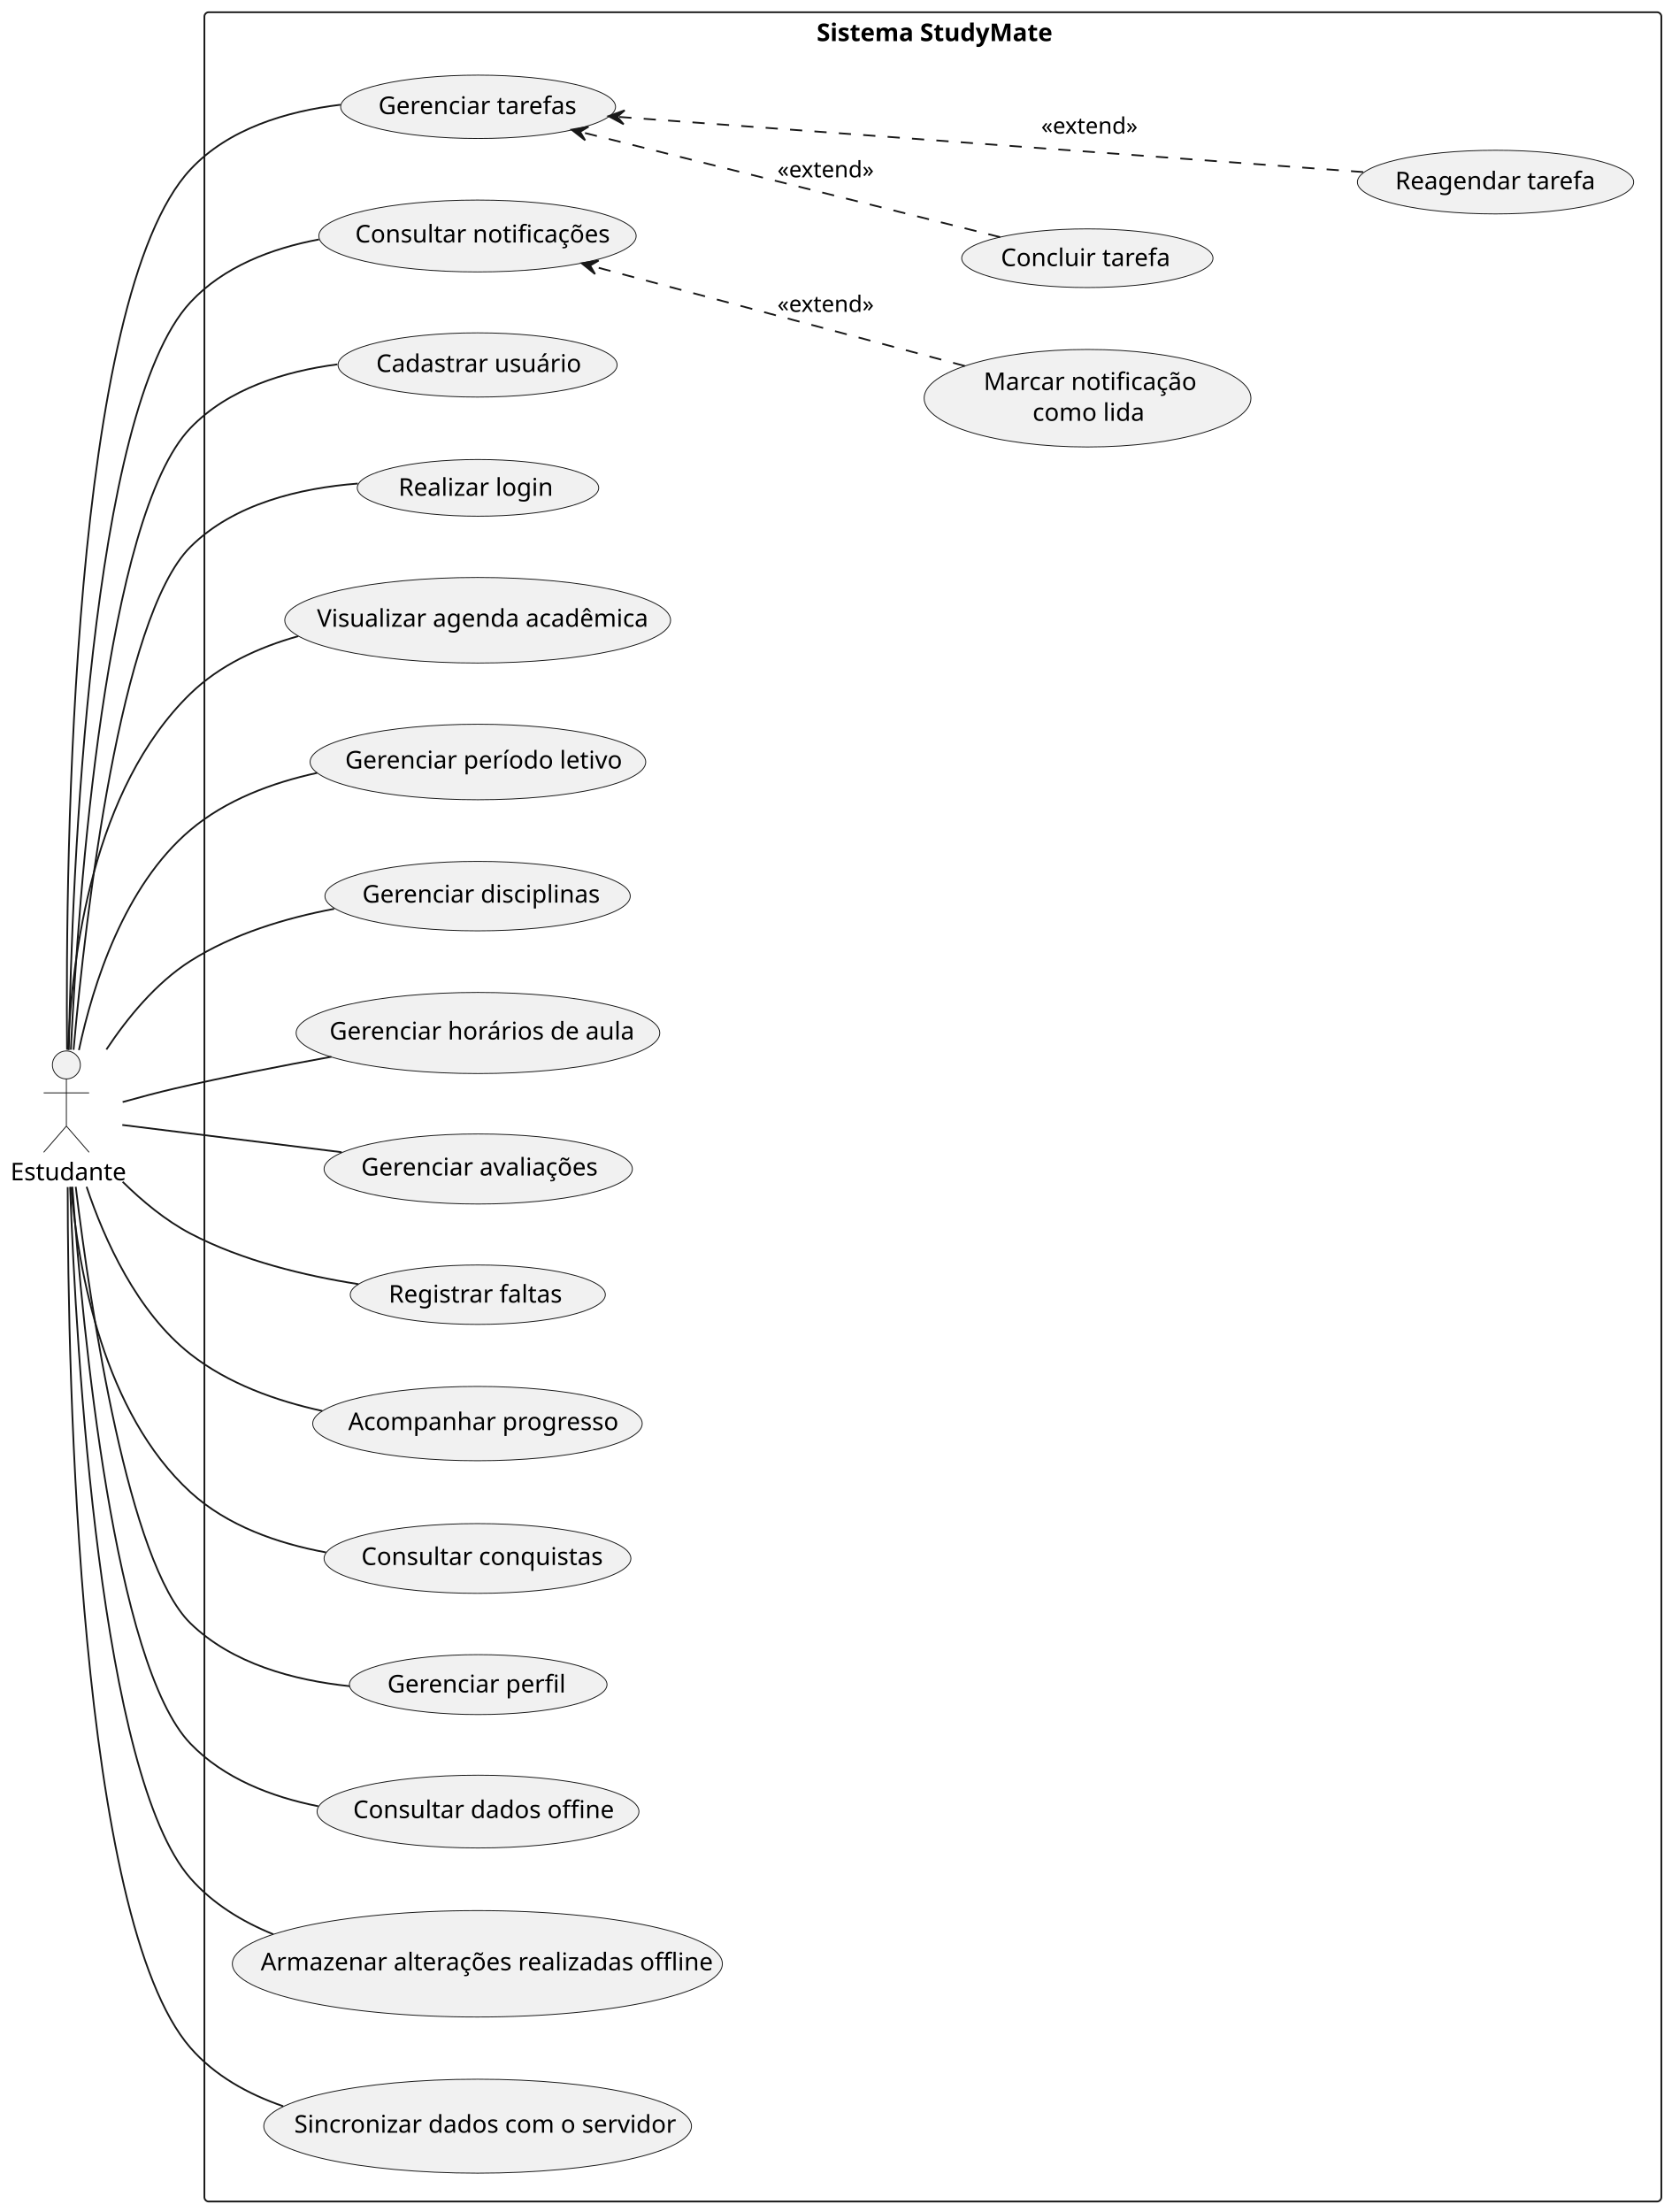
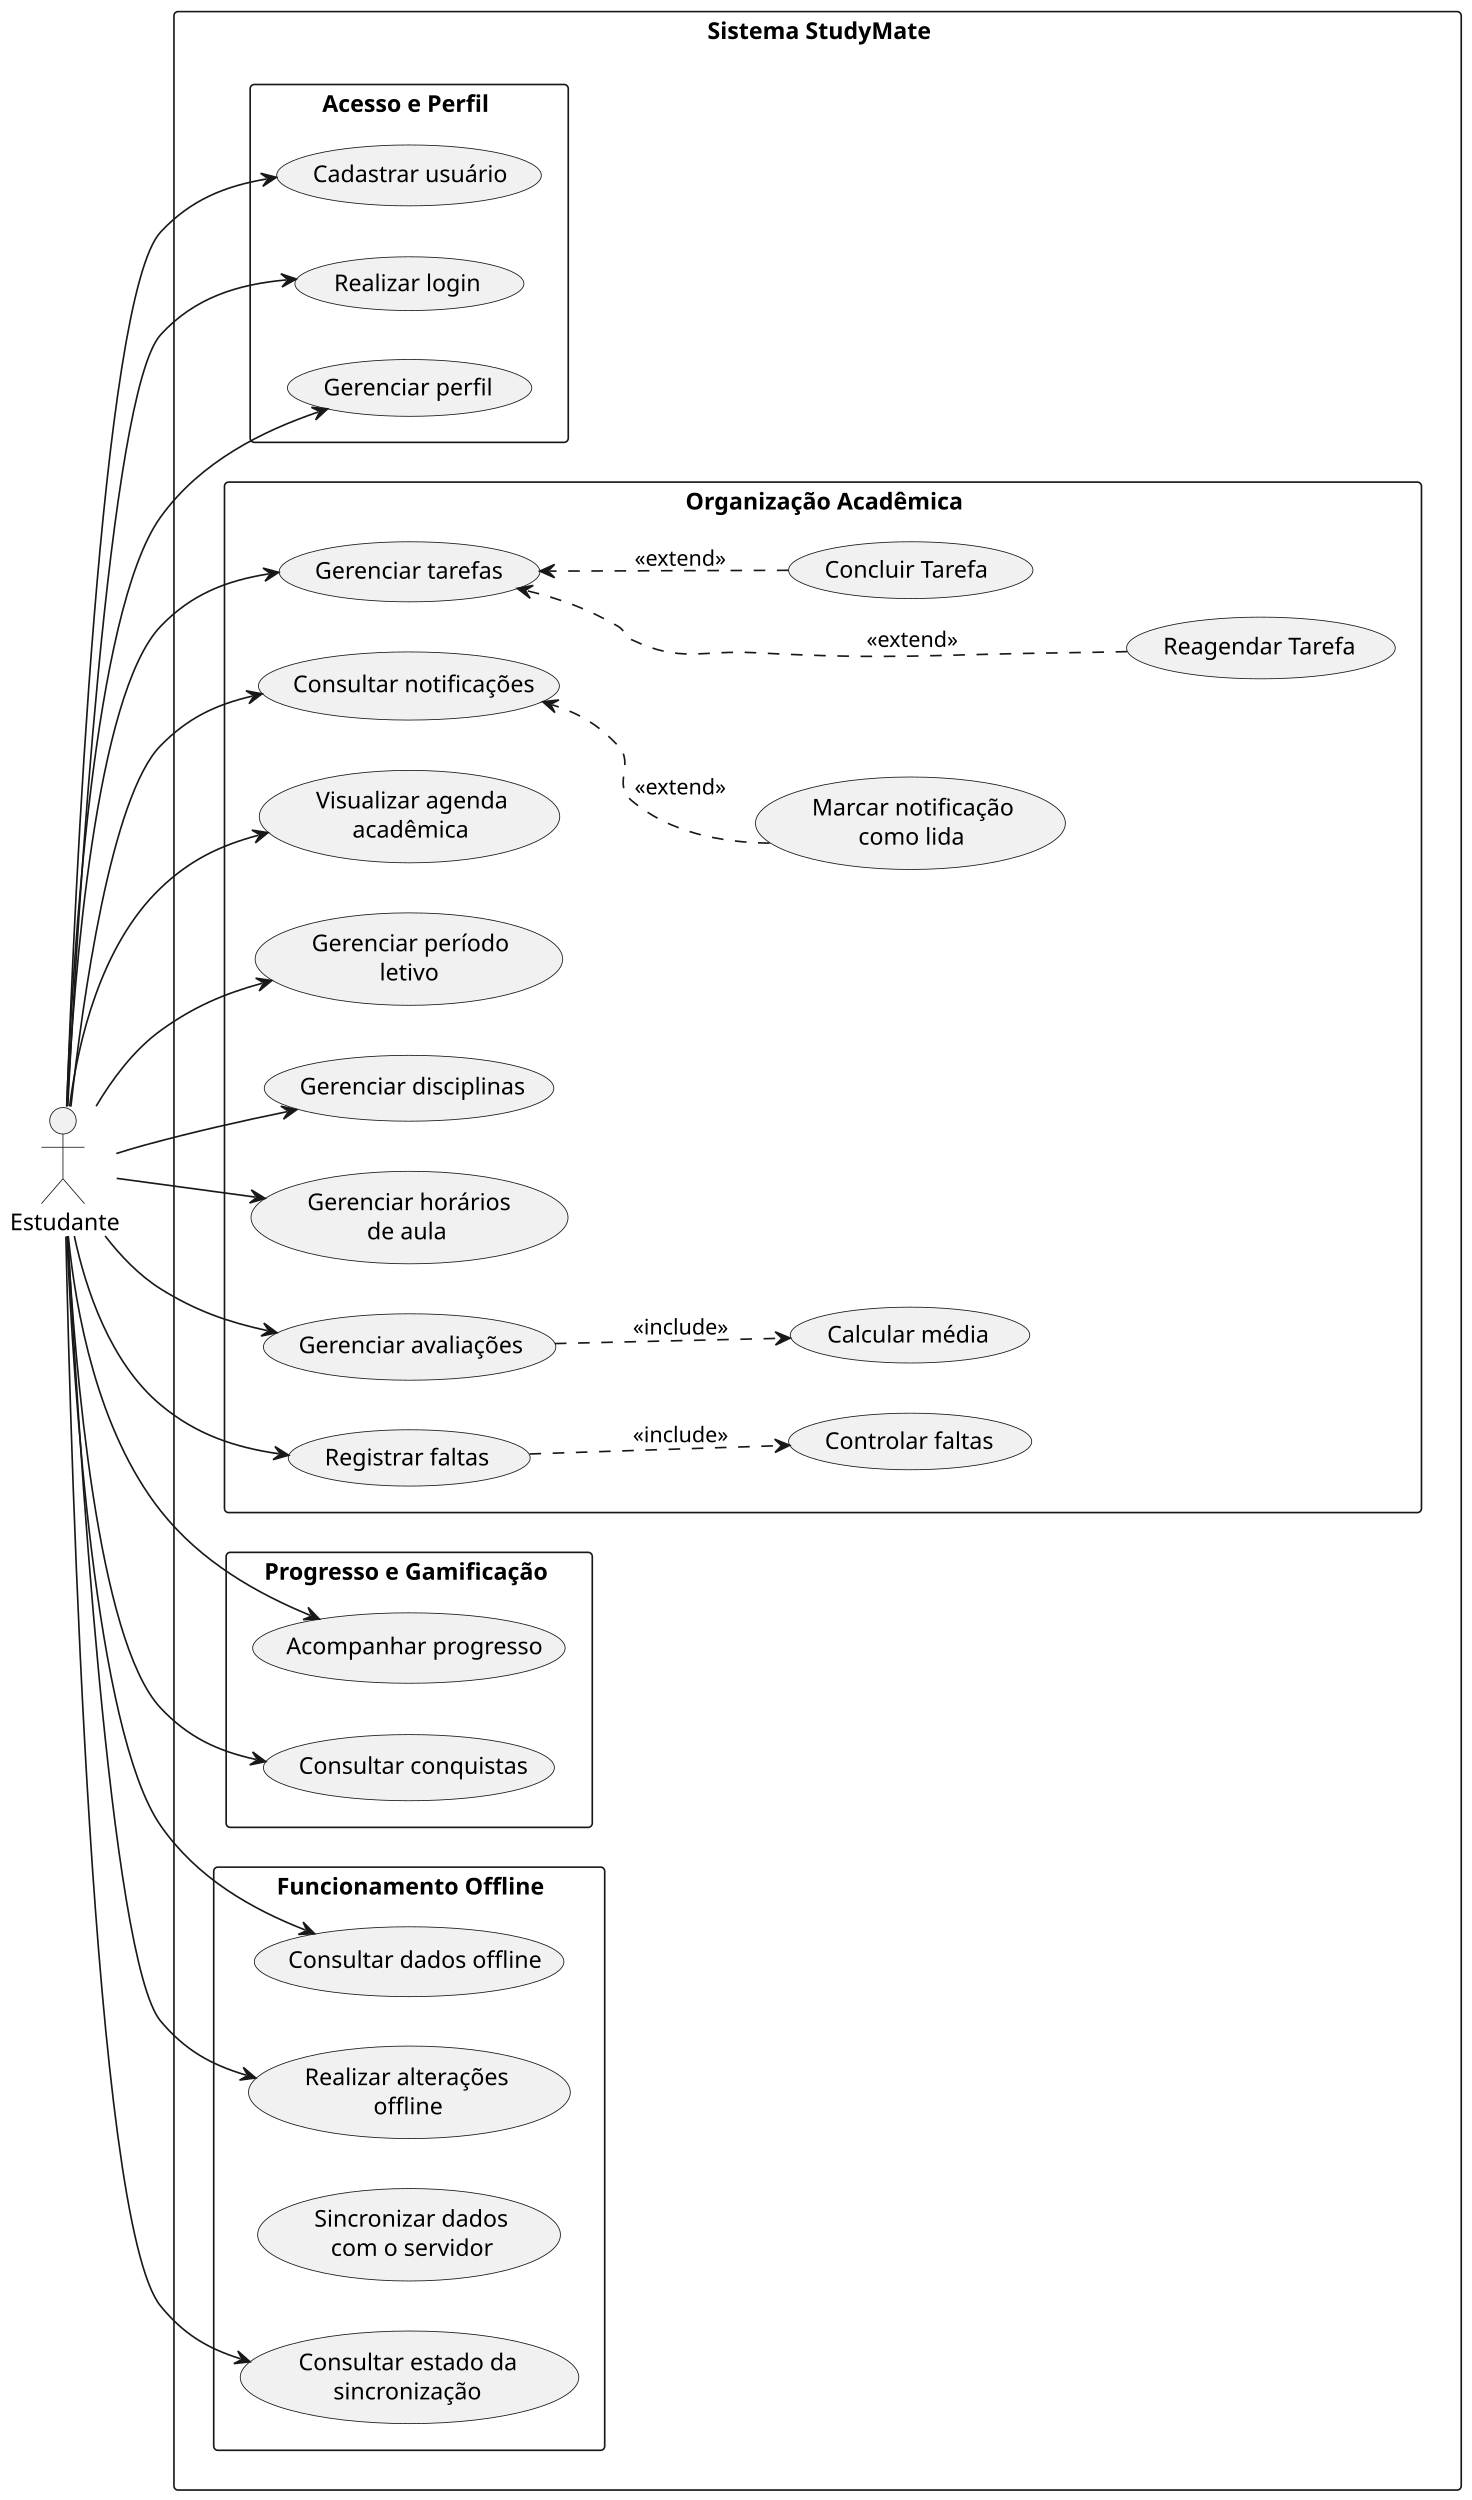
- <svg xmlns="http://www.w3.org/2000/svg" contentStyleType="text/css" height="1266px" preserveAspectRatio="none" style="width:957px;height:1266px;background:#FFFFFF;" version="1.1" viewBox="0 0 957 1266" width="957px" zoomAndPan="magnify">
+ <svg xmlns="http://www.w3.org/2000/svg" contentStyleType="text/css" height="1509px" preserveAspectRatio="none" style="width:888px;height:1509px;background:#FFFFFF;" version="1.1" viewBox="0 0 888 1509" width="888px" zoomAndPan="magnify">
  <defs />
  <g>
    <g id="cluster_Sistema StudyMate">
-       <rect fill="none" height="1253" rx="2.5" ry="2.5" style="stroke:#181818;stroke-width:1.0;" width="834" x="117" y="7" />
-       <text fill="#000000" font-family="sans-serif" font-size="14" font-weight="bold" lengthAdjust="spacing" textLength="133" x="467.5" y="23.533">Sistema StudyMate</text>
+       <rect fill="none" height="1496" rx="2.5" ry="2.5" style="stroke:#181818;stroke-width:1.0;" width="777" x="105" y="7" />
+       <text fill="#000000" font-family="sans-serif" font-size="14" font-weight="bold" lengthAdjust="spacing" textLength="133" x="427" y="23.533">Sistema StudyMate</text>
+     </g>
+     <g id="cluster_Acesso e Perfil">
+       <rect fill="none" height="216" rx="2.5" ry="2.5" style="stroke:#181818;stroke-width:1.0;" width="192" x="151" y="51" />
+       <text fill="#000000" font-family="sans-serif" font-size="14" font-weight="bold" lengthAdjust="spacing" textLength="105" x="194.5" y="67.533">Acesso e Perfil</text>
+     </g>
+     <g id="cluster_Organização Acadêmica">
+       <rect fill="none" height="622" rx="2.5" ry="2.5" style="stroke:#181818;stroke-width:1.0;" width="722.5" x="135.5" y="291" />
+       <text fill="#000000" font-family="sans-serif" font-size="14" font-weight="bold" lengthAdjust="spacing" textLength="166" x="413.75" y="307.533">Organização Acadêmica</text>
+     </g>
+     <g id="cluster_Progresso e Gamificação">
+       <rect fill="none" height="166" rx="2.5" ry="2.5" style="stroke:#181818;stroke-width:1.0;" width="221" x="136.5" y="937" />
+       <text fill="#000000" font-family="sans-serif" font-size="14" font-weight="bold" lengthAdjust="spacing" textLength="175" x="159.5" y="953.533">Progresso e Gamificação</text>
+     </g>
+     <g id="cluster_Funcionamento Offline">
+       <rect fill="none" height="352" rx="2.5" ry="2.5" style="stroke:#181818;stroke-width:1.0;" width="236" x="129" y="1127" />
+       <text fill="#000000" font-family="sans-serif" font-size="14" font-weight="bold" lengthAdjust="spacing" textLength="160" x="167" y="1143.533">Funcionamento Offline</text>
    </g>
    <g id="elem_UC01">
-       <ellipse cx="273.379" cy="208.876" fill="#F1F1F1" rx="79.879" ry="18.376" style="stroke:#181818;stroke-width:0.5;" />
-       <text fill="#000000" font-family="sans-serif" font-size="14" lengthAdjust="spacing" textLength="114" x="215.337" y="212.902">Cadastrar usuário</text>
+       <ellipse cx="246.879" cy="105.876" fill="#F1F1F1" rx="79.879" ry="18.376" style="stroke:#181818;stroke-width:0.5;" />
+       <text fill="#000000" font-family="sans-serif" font-size="14" lengthAdjust="spacing" textLength="114" x="188.837" y="109.902">Cadastrar usuário</text>
    </g>
    <g id="elem_UC02">
-       <ellipse cx="273.612" cy="279.222" fill="#F1F1F1" rx="69.112" ry="16.222" style="stroke:#181818;stroke-width:0.5;" />
-       <text fill="#000000" font-family="sans-serif" font-size="14" lengthAdjust="spacing" textLength="85" x="228.112" y="283.739">Realizar login</text>
+       <ellipse cx="247.112" cy="171.222" fill="#F1F1F1" rx="69.112" ry="16.222" style="stroke:#181818;stroke-width:0.5;" />
+       <text fill="#000000" font-family="sans-serif" font-size="14" lengthAdjust="spacing" textLength="85" x="201.612" y="175.739">Realizar login</text>
+     </g>
+     <g id="elem_UC15">
+       <ellipse cx="247.243" cy="234.149" fill="#F1F1F1" rx="73.743" ry="17.148" style="stroke:#181818;stroke-width:0.5;" />
+       <text fill="#000000" font-family="sans-serif" font-size="14" lengthAdjust="spacing" textLength="98" x="195.243" y="238.665">Gerenciar perfil</text>
    </g>
    <g id="elem_UC03">
-       <ellipse cx="273.434" cy="354.987" fill="#F1F1F1" rx="110.434" ry="24.487" style="stroke:#181818;stroke-width:0.5;" />
-       <text fill="#000000" font-family="sans-serif" font-size="14" lengthAdjust="spacing" textLength="184" x="181.434" y="358.715">Visualizar agenda acadêmica</text>
+       <ellipse cx="247.184" cy="492.904" fill="#F1F1F1" rx="90.684" ry="27.904" style="stroke:#181818;stroke-width:0.5;" />
+       <text fill="#000000" font-family="sans-serif" font-size="14" lengthAdjust="spacing" textLength="112" x="190.711" y="487.962">Visualizar agenda</text>
+       <text fill="#000000" font-family="sans-serif" font-size="14" lengthAdjust="spacing" textLength="68" x="212.711" y="505.572">acadêmica</text>
    </g>
    <g id="elem_UC04">
-       <ellipse cx="273.57" cy="436.114" fill="#F1F1F1" rx="96.07" ry="21.614" style="stroke:#181818;stroke-width:0.5;" />
-       <text fill="#000000" font-family="sans-serif" font-size="14" lengthAdjust="spacing" textLength="152" x="197.57" y="439.843">Gerenciar período letivo</text>
+       <ellipse cx="246.819" cy="578.908" fill="#F1F1F1" rx="92.819" ry="27.908" style="stroke:#181818;stroke-width:0.5;" />
+       <text fill="#000000" font-family="sans-serif" font-size="14" lengthAdjust="spacing" textLength="115" x="188.114" y="574.166">Gerenciar período</text>
+       <text fill="#000000" font-family="sans-serif" font-size="14" lengthAdjust="spacing" textLength="33" x="229.114" y="591.775">letivo</text>
    </g>
    <g id="elem_UC05">
-       <ellipse cx="273.392" cy="512.879" fill="#F1F1F1" rx="87.392" ry="19.878" style="stroke:#181818;stroke-width:0.5;" />
-       <text fill="#000000" font-family="sans-serif" font-size="14" lengthAdjust="spacing" textLength="132" x="207.392" y="516.607">Gerenciar disciplinas</text>
+       <ellipse cx="246.892" cy="656.879" fill="#F1F1F1" rx="87.392" ry="19.878" style="stroke:#181818;stroke-width:0.5;" />
+       <text fill="#000000" font-family="sans-serif" font-size="14" lengthAdjust="spacing" textLength="132" x="180.892" y="660.607">Gerenciar disciplinas</text>
    </g>
    <g id="elem_UC06">
-       <ellipse cx="273.589" cy="591.218" fill="#F1F1F1" rx="104.089" ry="23.218" style="stroke:#181818;stroke-width:0.5;" />
-       <text fill="#000000" font-family="sans-serif" font-size="14" lengthAdjust="spacing" textLength="170" x="188.589" y="594.946">Gerenciar horários de aula</text>
+       <ellipse cx="247.184" cy="734.918" fill="#F1F1F1" rx="95.684" ry="27.918" style="stroke:#181818;stroke-width:0.5;" />
+       <text fill="#000000" font-family="sans-serif" font-size="14" lengthAdjust="spacing" textLength="119" x="185.475" y="730.435">Gerenciar horários</text>
+       <text fill="#000000" font-family="sans-serif" font-size="14" lengthAdjust="spacing" textLength="47" x="221.475" y="748.044">de aula</text>
    </g>
    <g id="elem_UC07">
-       <ellipse cx="273.682" cy="61.136" fill="#F1F1F1" rx="78.682" ry="18.136" style="stroke:#181818;stroke-width:0.5;" />
-       <text fill="#000000" font-family="sans-serif" font-size="14" lengthAdjust="spacing" textLength="111" x="216.595" y="65.308">Gerenciar tarefas</text>
+       <ellipse cx="247.182" cy="345.136" fill="#F1F1F1" rx="78.682" ry="18.136" style="stroke:#181818;stroke-width:0.5;" />
+       <text fill="#000000" font-family="sans-serif" font-size="14" lengthAdjust="spacing" textLength="111" x="190.095" y="349.308">Gerenciar tarefas</text>
    </g>
    <g id="elem_UC07A">
-       <ellipse cx="622.426" cy="147.785" fill="#F1F1F1" rx="71.926" ry="16.785" style="stroke:#181818;stroke-width:0.5;" />
-       <text fill="#000000" font-family="sans-serif" font-size="14" lengthAdjust="spacing" textLength="93" x="572.926" y="152.302">Concluir tarefa</text>
+       <ellipse cx="549.743" cy="344.149" fill="#F1F1F1" rx="73.743" ry="17.148" style="stroke:#181818;stroke-width:0.5;" />
+       <text fill="#000000" font-family="sans-serif" font-size="14" lengthAdjust="spacing" textLength="98" x="497.743" y="348.665">Concluir Tarefa</text>
    </g>
    <g id="elem_UC07B">
-       <ellipse cx="856.078" cy="104.216" fill="#F1F1F1" rx="79.079" ry="18.216" style="stroke:#181818;stroke-width:0.5;" />
-       <text fill="#000000" font-family="sans-serif" font-size="14" lengthAdjust="spacing" textLength="112" x="798.675" y="108.34">Reagendar tarefa</text>
+       <ellipse cx="761.097" cy="391.119" fill="#F1F1F1" rx="81.097" ry="18.619" style="stroke:#181818;stroke-width:0.5;" />
+       <text fill="#000000" font-family="sans-serif" font-size="14" lengthAdjust="spacing" textLength="117" x="702.084" y="394.998">Reagendar Tarefa</text>
    </g>
    <g id="elem_UC08">
-       <ellipse cx="273.747" cy="669.049" fill="#F1F1F1" rx="88.247" ry="20.049" style="stroke:#181818;stroke-width:0.5;" />
-       <text fill="#000000" font-family="sans-serif" font-size="14" lengthAdjust="spacing" textLength="134" x="206.747" y="672.778">Gerenciar avaliações</text>
+       <ellipse cx="247.247" cy="813.049" fill="#F1F1F1" rx="88.247" ry="20.049" style="stroke:#181818;stroke-width:0.5;" />
+       <text fill="#000000" font-family="sans-serif" font-size="14" lengthAdjust="spacing" textLength="134" x="180.247" y="816.778">Gerenciar avaliações</text>
+     </g>
+     <g id="elem_UC09">
+       <ellipse cx="549.286" cy="805.857" fill="#F1F1F1" rx="72.286" ry="16.857" style="stroke:#181818;stroke-width:0.5;" />
+       <text fill="#000000" font-family="sans-serif" font-size="14" lengthAdjust="spacing" textLength="94" x="499.286" y="810.374">Calcular média</text>
    </g>
    <g id="elem_UC10">
-       <ellipse cx="273.511" cy="741.002" fill="#F1F1F1" rx="73.011" ry="17.002" style="stroke:#181818;stroke-width:0.5;" />
-       <text fill="#000000" font-family="sans-serif" font-size="14" lengthAdjust="spacing" textLength="96" x="222.511" y="745.519">Registrar faltas</text>
+       <ellipse cx="247.011" cy="880.002" fill="#F1F1F1" rx="73.011" ry="17.002" style="stroke:#181818;stroke-width:0.5;" />
+       <text fill="#000000" font-family="sans-serif" font-size="14" lengthAdjust="spacing" textLength="96" x="196.011" y="884.519">Registrar faltas</text>
+     </g>
+     <g id="elem_UC11">
+       <ellipse cx="549.376" cy="870.075" fill="#F1F1F1" rx="73.376" ry="17.075" style="stroke:#181818;stroke-width:0.5;" />
+       <text fill="#000000" font-family="sans-serif" font-size="14" lengthAdjust="spacing" textLength="97" x="497.876" y="874.592">Controlar faltas</text>
    </g>
    <g id="elem_UC12">
-       <ellipse cx="273.33" cy="135.066" fill="#F1F1F1" rx="90.83" ry="20.566" style="stroke:#181818;stroke-width:0.5;" />
-       <text fill="#000000" font-family="sans-serif" font-size="14" lengthAdjust="spacing" textLength="140" x="203.33" y="138.794">Consultar notificações</text>
+       <ellipse cx="246.83" cy="414.066" fill="#F1F1F1" rx="90.83" ry="20.566" style="stroke:#181818;stroke-width:0.5;" />
+       <text fill="#000000" font-family="sans-serif" font-size="14" lengthAdjust="spacing" textLength="140" x="176.83" y="417.795">Consultar notificações</text>
    </g>
    <g id="elem_UC12A">
-       <ellipse cx="622.533" cy="227.91" fill="#F1F1F1" rx="93.533" ry="27.91" style="stroke:#181818;stroke-width:0.5;" />
-       <text fill="#000000" font-family="sans-serif" font-size="14" lengthAdjust="spacing" textLength="116" x="563.081" y="223.233">Marcar notificação</text>
-       <text fill="#000000" font-family="sans-serif" font-size="14" lengthAdjust="spacing" textLength="60" x="591.081" y="240.843">como lida</text>
+       <ellipse cx="549.533" cy="496.91" fill="#F1F1F1" rx="93.533" ry="27.91" style="stroke:#181818;stroke-width:0.5;" />
+       <text fill="#000000" font-family="sans-serif" font-size="14" lengthAdjust="spacing" textLength="116" x="490.081" y="492.233">Marcar notificação</text>
+       <text fill="#000000" font-family="sans-serif" font-size="14" lengthAdjust="spacing" textLength="60" x="518.081" y="509.843">como lida</text>
    </g>
    <g id="elem_UC13">
-       <ellipse cx="273.313" cy="814.763" fill="#F1F1F1" rx="94.313" ry="21.263" style="stroke:#181818;stroke-width:0.5;" />
-       <text fill="#000000" font-family="sans-serif" font-size="14" lengthAdjust="spacing" textLength="148" x="199.313" y="818.491">Acompanhar progresso</text>
+       <ellipse cx="246.813" cy="994.763" fill="#F1F1F1" rx="94.313" ry="21.263" style="stroke:#181818;stroke-width:0.5;" />
+       <text fill="#000000" font-family="sans-serif" font-size="14" lengthAdjust="spacing" textLength="148" x="172.813" y="998.491">Acompanhar progresso</text>
    </g>
    <g id="elem_UC14">
-       <ellipse cx="273.319" cy="891.964" fill="#F1F1F1" rx="87.819" ry="19.964" style="stroke:#181818;stroke-width:0.5;" />
-       <text fill="#000000" font-family="sans-serif" font-size="14" lengthAdjust="spacing" textLength="133" x="206.819" y="895.692">Consultar conquistas</text>
-     </g>
-     <g id="elem_UC15">
-       <ellipse cx="273.743" cy="964.149" fill="#F1F1F1" rx="73.743" ry="17.148" style="stroke:#181818;stroke-width:0.5;" />
-       <text fill="#000000" font-family="sans-serif" font-size="14" lengthAdjust="spacing" textLength="98" x="221.743" y="968.665">Gerenciar perfil</text>
+       <ellipse cx="246.819" cy="1066.964" fill="#F1F1F1" rx="87.819" ry="19.964" style="stroke:#181818;stroke-width:0.5;" />
+       <text fill="#000000" font-family="sans-serif" font-size="14" lengthAdjust="spacing" textLength="133" x="180.319" y="1070.692">Consultar conquistas</text>
    </g>
    <g id="elem_UC16">
-       <ellipse cx="273.631" cy="1036.826" fill="#F1F1F1" rx="92.131" ry="20.826" style="stroke:#181818;stroke-width:0.5;" />
-       <text fill="#000000" font-family="sans-serif" font-size="14" lengthAdjust="spacing" textLength="143" x="202.131" y="1040.555">Consultar dados offine</text>
+       <ellipse cx="246.938" cy="1184.088" fill="#F1F1F1" rx="93.438" ry="21.088" style="stroke:#181818;stroke-width:0.5;" />
+       <text fill="#000000" font-family="sans-serif" font-size="14" lengthAdjust="spacing" textLength="146" x="173.938" y="1187.816">Consultar dados offline</text>
    </g>
    <g id="elem_UC17">
-       <ellipse cx="273.252" cy="1123.95" fill="#F1F1F1" rx="140.252" ry="30.45" style="stroke:#181818;stroke-width:0.5;" />
-       <text fill="#000000" font-family="sans-serif" font-size="14" lengthAdjust="spacing" textLength="248" x="149.252" y="1127.679">Armazenar alterações realizadas offline</text>
+       <ellipse cx="247.124" cy="1262.924" fill="#F1F1F1" rx="97.124" ry="27.924" style="stroke:#181818;stroke-width:0.5;" />
+       <text fill="#000000" font-family="sans-serif" font-size="14" lengthAdjust="spacing" textLength="121" x="183.901" y="1258.569">Realizar alterações</text>
+       <text fill="#000000" font-family="sans-serif" font-size="14" lengthAdjust="spacing" textLength="38" x="225.401" y="1276.178">offline</text>
    </g>
    <g id="elem_UC18">
-       <ellipse cx="273.411" cy="1216.882" fill="#F1F1F1" rx="122.411" ry="26.882" style="stroke:#181818;stroke-width:0.5;" />
-       <text fill="#000000" font-family="sans-serif" font-size="14" lengthAdjust="spacing" textLength="210" x="168.411" y="1220.611">Sincronizar dados com o servidor</text>
+       <ellipse cx="246.894" cy="1348.905" fill="#F1F1F1" rx="91.394" ry="27.905" style="stroke:#181818;stroke-width:0.5;" />
+       <text fill="#000000" font-family="sans-serif" font-size="14" lengthAdjust="spacing" textLength="113" x="189.679" y="1344.03">Sincronizar dados</text>
+       <text fill="#000000" font-family="sans-serif" font-size="14" lengthAdjust="spacing" textLength="93" x="199.679" y="1361.64">com o servidor</text>
+     </g>
+     <g id="elem_UC19">
+       <ellipse cx="247.184" cy="1434.951" fill="#F1F1F1" rx="102.184" ry="27.951" style="stroke:#181818;stroke-width:0.5;" />
+       <text fill="#000000" font-family="sans-serif" font-size="14" lengthAdjust="spacing" textLength="128" x="180.184" y="1430.663">Consultar estado da</text>
+       <text fill="#000000" font-family="sans-serif" font-size="14" lengthAdjust="spacing" textLength="86" x="201.184" y="1448.272">sincronização</text>
    </g>
    <g id="elem_Estudante">
-       <ellipse cx="38" cy="609.5" fill="#F1F1F1" rx="8" ry="8" style="stroke:#181818;stroke-width:0.5;" />
-       <path d="M38,617.5 L38,644.5 M25,625.5 L51,625.5 M38,644.5 L25,659.5 M38,644.5 L51,659.5 " fill="none" style="stroke:#181818;stroke-width:0.5;" />
-       <text fill="#000000" font-family="sans-serif" font-size="14" lengthAdjust="spacing" textLength="64" x="6" y="675.533">Estudante</text>
+       <ellipse cx="38" cy="676.5" fill="#F1F1F1" rx="8" ry="8" style="stroke:#181818;stroke-width:0.5;" />
+       <path d="M38,684.5 L38,711.5 M25,692.5 L51,692.5 M38,711.5 L25,726.5 M38,711.5 L51,726.5 " fill="none" style="stroke:#181818;stroke-width:0.5;" />
+       <text fill="#000000" font-family="sans-serif" font-size="14" lengthAdjust="spacing" textLength="64" x="6" y="742.533">Estudante</text>
    </g>
    <g id="link_UC07A_UC07">
-       <path d="M572.52,135.72 C507.69,119.47 399.66,92.379 333.02,75.669 " fill="none" id="UC07A-to-UC07" style="stroke:#181818;stroke-width:1.0;stroke-dasharray:7.0,7.0;" />
-       <polygon fill="#181818" points="327.2,74.21,334.957,80.279,332.05,75.426,336.903,72.519,327.2,74.21" style="stroke:#181818;stroke-width:1.0;" />
-       <text fill="#000000" font-family="sans-serif" font-size="13" lengthAdjust="spacing" textLength="53" x="445" y="101.495">«extend»</text>
+       <path d="M475.95,344.24 C430.56,344.39 378.12,344.571 331.78,344.721 " fill="none" id="UC07A-to-UC07" style="stroke:#181818;stroke-width:1.0;stroke-dasharray:7.0,7.0;" />
+       <polygon fill="#181818" points="325.78,344.74,334.793,348.711,330.78,344.724,334.767,340.711,325.78,344.74" style="stroke:#181818;stroke-width:1.0;" />
+       <text fill="#000000" font-family="sans-serif" font-size="13" lengthAdjust="spacing" textLength="53" x="383" y="341.495">«extend»</text>
    </g>
    <g id="link_UC12A_UC12">
-       <path d="M552.33,209.46 C488.1,192.25 399.315,168.453 338.765,152.223 " fill="none" id="UC12A-to-UC12" style="stroke:#181818;stroke-width:1.0;stroke-dasharray:7.0,7.0;" />
-       <polygon fill="#181818" points="332.97,150.67,340.627,156.864,337.8,151.964,342.699,149.137,332.97,150.67" style="stroke:#181818;stroke-width:1.0;" />
-       <text fill="#000000" font-family="sans-serif" font-size="13" lengthAdjust="spacing" textLength="53" x="445" y="178.495">«extend»</text>
+       <path d="M464.56,508.92 C435.1,508.58 403.72,502.46 381,483 C369.54,473.18 383.44,460.9 373,450 C360.81,437.28 350.163,430.802 333.293,425.392 " fill="none" id="UC12A-to-UC12" style="stroke:#181818;stroke-width:1.0;stroke-dasharray:7.0,7.0;" />
+       <polygon fill="#181818" points="327.58,423.56,334.929,430.117,332.341,425.087,337.372,422.499,327.58,423.56" style="stroke:#181818;stroke-width:1.0;" />
+       <text fill="#000000" font-family="sans-serif" font-size="13" lengthAdjust="spacing" textLength="53" x="383" y="479.495">«extend»</text>
    </g>
    <g id="link_Estudante_UC01">
-       <path d="M40.56,600.8 C44.95,511.28 60.42,295.63 109,245 C130.63,222.45 162.93,212.5 193.12,208.53 " fill="none" id="Estudante-UC01" style="stroke:#181818;stroke-width:1.0;" />
+       <path d="M40.31,667.64 C44.76,545.45 61.02,178.5 97,140 C114.93,120.81 135.365,112.376 160.935,108.026 " fill="none" id="Estudante-to-UC01" style="stroke:#181818;stroke-width:1.0;" />
+       <polygon fill="#181818" points="166.85,107.02,157.307,104.586,161.921,107.859,158.648,112.473,166.85,107.02" style="stroke:#181818;stroke-width:1.0;" />
    </g>
    <g id="link_Estudante_UC02">
-       <path d="M42.11,600.84 C49.1,523.05 68.7,353.06 109,313 C133.88,288.27 171.77,279.32 204.81,276.76 " fill="none" id="Estudante-UC02" style="stroke:#181818;stroke-width:1.0;" />
+       <path d="M40.9,667.66 C46.7,554.87 65.72,236.25 97,202 C117.49,179.56 143.664,171.562 172.864,168.962 " fill="none" id="Estudante-to-UC02" style="stroke:#181818;stroke-width:1.0;" />
+       <polygon fill="#181818" points="178.84,168.43,169.521,165.244,173.86,168.874,170.23,173.212,178.84,168.43" style="stroke:#181818;stroke-width:1.0;" />
    </g>
    <g id="link_Estudante_UC03">
-       <path d="M38.94,600.78 C41.07,547.12 53.1,451.3 109,397 C125.82,380.66 148.09,370.44 170.77,364.09 " fill="none" id="Estudante-UC03" style="stroke:#181818;stroke-width:1.0;" />
+       <path d="M42,667.87 C47.05,629.14 60.61,570.75 97,536 C114.62,519.17 132.606,510.428 155.996,504.138 " fill="none" id="Estudante-to-UC03" style="stroke:#181818;stroke-width:1.0;" />
+       <polygon fill="#181818" points="161.79,502.58,152.06,501.055,156.962,503.878,154.137,508.78,161.79,502.58" style="stroke:#181818;stroke-width:1.0;" />
    </g>
    <g id="link_Estudante_UC04">
-       <path d="M45.18,601 C53.25,563.21 71.1,507.04 109,475 C129.28,457.85 155.8,447.97 181.56,442.35 " fill="none" id="Estudante-UC04" style="stroke:#181818;stroke-width:1.0;" />
+       <path d="M58.02,667.71 C67.66,651.47 80.79,633.73 97,622 C116.63,607.79 135.086,599.854 158.276,593.464 " fill="none" id="Estudante-to-UC04" style="stroke:#181818;stroke-width:1.0;" />
+       <polygon fill="#181818" points="164.06,591.87,154.321,590.405,159.24,593.198,156.446,598.117,164.06,591.87" style="stroke:#181818;stroke-width:1.0;" />
    </g>
    <g id="link_Estudante_UC05">
-       <path d="M60.91,600.66 C72.87,582.63 89.29,562.53 109,550 C133.44,534.47 163.58,525.42 191.3,520.16 " fill="none" id="Estudante-UC05" style="stroke:#181818;stroke-width:1.0;" />
+       <path d="M70.22,696.27 C76.1,694.4 82.21,692.56 88,691 C117.66,682.99 144.983,676.82 173.253,671 " fill="none" id="Estudante-to-UC05" style="stroke:#181818;stroke-width:1.0;" />
+       <polygon fill="#181818" points="179.13,669.79,169.508,667.687,174.233,670.798,171.121,675.523,179.13,669.79" style="stroke:#181818;stroke-width:1.0;" />
    </g>
    <g id="link_Estudante_UC06">
-       <path d="M70.21,630.73 C79.73,628.06 90.25,625.26 100,623 C129.08,616.26 161.17,610 189.71,604.82 " fill="none" id="Estudante-UC06" style="stroke:#181818;stroke-width:1.0;" />
+       <path d="M70.44,711.25 C94.3,714.48 122.364,718.277 154.114,722.567 " fill="none" id="Estudante-to-UC06" style="stroke:#181818;stroke-width:1.0;" />
+       <polygon fill="#181818" points="160.06,723.37,151.677,718.201,155.105,722.701,150.605,726.129,160.06,723.37" style="stroke:#181818;stroke-width:1.0;" />
    </g>
    <g id="link_Estudante_UC07">
-       <path d="M38.38,600.78 C37.44,488.63 40.95,170.01 109,97 C130.8,73.61 164.05,63.68 194.89,59.95 " fill="none" id="Estudante-UC07" style="stroke:#181818;stroke-width:1.0;" />
+       <path d="M40.6,667.72 C44.61,589.66 57.74,419 97,378 C115.41,358.77 136.404,350.488 162.314,346.388 " fill="none" id="Estudante-to-UC07" style="stroke:#181818;stroke-width:1.0;" />
+       <polygon fill="#181818" points="168.24,345.45,158.725,342.906,163.301,346.231,159.976,350.808,168.24,345.45" style="stroke:#181818;stroke-width:1.0;" />
    </g>
    <g id="link_Estudante_UC08">
-       <path d="M70.01,643.85 C101.89,647.81 152.78,654.13 195.57,659.45 " fill="none" id="Estudante-UC08" style="stroke:#181818;stroke-width:1.0;" />
+       <path d="M63.46,746.05 C72.64,757.9 84.04,769.91 97,778 C117.96,791.09 137.494,798.028 161.334,803.158 " fill="none" id="Estudante-to-UC08" style="stroke:#181818;stroke-width:1.0;" />
+       <polygon fill="#181818" points="167.2,804.42,159.243,798.616,162.312,803.368,157.56,806.437,167.2,804.42" style="stroke:#181818;stroke-width:1.0;" />
    </g>
    <g id="link_Estudante_UC10">
-       <path d="M70.21,676.38 C81.41,687.4 94.8,698.55 109,706 C138.56,721.52 174.55,730.16 205.24,734.97 " fill="none" id="Estudante-UC10" style="stroke:#181818;stroke-width:1.0;" />
+       <path d="M44.86,746.09 C51.76,778.22 66.43,822.46 97,848 C118.42,865.9 141.553,873.615 168.333,877.515 " fill="none" id="Estudante-to-UC10" style="stroke:#181818;stroke-width:1.0;" />
+       <polygon fill="#181818" points="174.27,878.38,165.94,873.125,169.322,877.659,164.787,881.041,174.27,878.38" style="stroke:#181818;stroke-width:1.0;" />
    </g>
    <g id="link_Estudante_UC12">
-       <path d="M39.39,600.96 C41.21,500.21 51.48,234.96 109,173 C127.93,152.6 155.49,142.14 182.61,137.03 " fill="none" id="Estudante-UC12" style="stroke:#181818;stroke-width:1.0;" />
+       <path d="M42.8,667.95 C49.83,603.88 66.95,480.51 97,450 C113.25,433.51 129.818,425.428 152.328,420.158 " fill="none" id="Estudante-to-UC12" style="stroke:#181818;stroke-width:1.0;" />
+       <polygon fill="#181818" points="158.17,418.79,148.495,416.947,153.302,419.93,150.319,424.736,158.17,418.79" style="stroke:#181818;stroke-width:1.0;" />
    </g>
    <g id="link_Estudante_UC13">
-       <path d="M49.57,679.23 C59.81,709.78 78.39,750.93 109,775 C130.48,791.89 158.08,801.77 184.46,807.52 " fill="none" id="Estudante-UC13" style="stroke:#181818;stroke-width:1.0;" />
+       <path d="M41.22,746.14 C45.6,790.64 58.57,863.41 97,912 C121.43,942.89 155.143,961.803 187.233,975.033 " fill="none" id="Estudante-to-UC13" style="stroke:#181818;stroke-width:1.0;" />
+       <polygon fill="#181818" points="192.78,977.32,185.984,970.192,188.157,975.414,182.935,977.588,192.78,977.32" style="stroke:#181818;stroke-width:1.0;" />
    </g>
    <g id="link_Estudante_UC14">
-       <path d="M40.65,679.33 C44.86,727.6 59.42,808.59 109,854 C130.06,873.29 158.96,883.38 186.6,888.49 " fill="none" id="Estudante-UC14" style="stroke:#181818;stroke-width:1.0;" />
+       <path d="M40.79,746.22 C45.11,823.25 58.75,990.39 97,1031 C113.51,1048.53 131.109,1056.887 154.539,1062.017 " fill="none" id="Estudante-to-UC14" style="stroke:#181818;stroke-width:1.0;" />
+       <polygon fill="#181818" points="160.4,1063.3,152.464,1057.468,155.516,1062.231,150.753,1065.283,160.4,1063.3" style="stroke:#181818;stroke-width:1.0;" />
    </g>
    <g id="link_Estudante_UC15">
-       <path d="M43.35,679.23 C51.98,749.91 73.58,894.52 109,929 C132.92,952.29 168.34,961.72 200.11,965.04 " fill="none" id="Estudante-UC15" style="stroke:#181818;stroke-width:1.0;" />
+       <path d="M40.23,667.96 C43.72,579.77 56.22,368.48 97,312 C121.19,278.5 158.481,260.147 192.081,248.687 " fill="none" id="Estudante-to-UC15" style="stroke:#181818;stroke-width:1.0;" />
+       <polygon fill="#181818" points="197.76,246.75,187.951,245.869,193.028,248.364,190.533,253.441,197.76,246.75" style="stroke:#181818;stroke-width:1.0;" />
    </g>
    <g id="link_Estudante_UC16">
-       <path d="M41.42,679.21 C47.36,762.39 65.48,952.65 109,998 C128.1,1017.9 155.37,1028.42 182.19,1033.77 " fill="none" id="Estudante-UC16" style="stroke:#181818;stroke-width:1.0;" />
+       <path d="M40.4,746.27 C44.21,834.43 57.33,1044.85 97,1102 C119.06,1133.78 151.963,1152.311 184.303,1164.981 " fill="none" id="Estudante-to-UC16" style="stroke:#181818;stroke-width:1.0;" />
+       <polygon fill="#181818" points="189.89,1167.17,182.969,1160.163,185.234,1165.346,180.051,1167.611,189.89,1167.17" style="stroke:#181818;stroke-width:1.0;" />
    </g>
    <g id="link_Estudante_UC17">
-       <path d="M40.13,679.29 C43.66,774.93 57.58,1016.32 109,1075 C121.69,1089.49 138.48,1099.77 156.47,1107.06 " fill="none" id="Estudante-UC17" style="stroke:#181818;stroke-width:1.0;" />
-     </g>
-     <g id="link_Estudante_UC18">
-       <path d="M38.75,679.39 C38.85,789.72 44.99,1098.5 109,1172 C122.92,1187.98 141.95,1198.54 162.1,1205.45 " fill="none" id="Estudante-UC18" style="stroke:#181818;stroke-width:1.0;" />
+       <path d="M40.94,746.04 C46.92,859.57 66.53,1183.92 97,1220 C111.59,1237.28 126.895,1246.153 148.605,1252.553 " fill="none" id="Estudante-to-UC17" style="stroke:#181818;stroke-width:1.0;" />
+       <polygon fill="#181818" points="154.36,1254.25,146.858,1247.868,149.564,1252.836,144.596,1255.542,154.36,1254.25" style="stroke:#181818;stroke-width:1.0;" />
+     </g>
+     <g id="link_Estudante_UC19">
+       <path d="M39.77,746.36 C42.81,884.56 55.93,1341.95 97,1392 C110.66,1408.65 124.618,1417.286 145.208,1423.776 " fill="none" id="Estudante-to-UC19" style="stroke:#181818;stroke-width:1.0;" />
+       <polygon fill="#181818" points="150.93,1425.58,143.549,1419.059,146.161,1424.077,141.144,1426.689,150.93,1425.58" style="stroke:#181818;stroke-width:1.0;" />
    </g>
    <g id="link_UC07B_UC07">
-       <path d="M780.33,98.47 C668.67,90.2 465.454,75.143 354.304,66.913 " fill="none" id="UC07B-to-UC07" style="stroke:#181818;stroke-width:1.0;stroke-dasharray:7.0,7.0;" />
-       <polygon fill="#181818" points="348.32,66.47,357,71.124,353.306,66.839,357.591,63.145,348.32,66.47" style="stroke:#181818;stroke-width:1.0;" />
-       <text fill="#000000" font-family="sans-serif" font-size="13" lengthAdjust="spacing" textLength="53" x="596" y="76.495">«extend»</text>
+       <path d="M680.39,393.32 C667.88,393.6 655.09,393.85 643,394 C559.9,395.07 538.99,398.41 456,394 C422.52,392.22 411.25,400.46 381,386 C376.46,383.83 377.36,380.51 373,378 C354.51,367.37 338.359,361.512 318.029,356.552 " fill="none" id="UC07B-to-UC07" style="stroke:#181818;stroke-width:1.0;stroke-dasharray:7.0,7.0;" />
+       <polygon fill="#181818" points="312.2,355.13,319.995,361.149,317.058,356.315,321.892,353.377,312.2,355.13" style="stroke:#181818;stroke-width:1.0;" />
+       <text fill="#000000" font-family="sans-serif" font-size="13" lengthAdjust="spacing" textLength="53" x="523" y="390.495">«extend»</text>
+     </g>
+     <g id="link_UC08_UC09">
+       <path d="M334.92,810.98 C379.98,809.93 428.362,808.799 470.962,807.809 " fill="none" id="UC08-to-UC09" style="stroke:#181818;stroke-width:1.0;stroke-dasharray:7.0,7.0;" />
+       <polygon fill="#181818" points="476.96,807.67,467.87,803.88,471.961,807.786,468.055,811.878,476.96,807.67" style="stroke:#181818;stroke-width:1.0;" />
+       <text fill="#000000" font-family="sans-serif" font-size="13" lengthAdjust="spacing" textLength="55" x="382" y="805.495">«include»</text>
+     </g>
+     <g id="link_UC10_UC11">
+       <path d="M319.6,877.62 C367.07,876.04 423.153,874.169 470.673,872.589 " fill="none" id="UC10-to-UC11" style="stroke:#181818;stroke-width:1.0;stroke-dasharray:7.0,7.0;" />
+       <polygon fill="#181818" points="476.67,872.39,467.542,868.691,471.673,872.556,467.808,876.687,476.67,872.39" style="stroke:#181818;stroke-width:1.0;" />
+       <text fill="#000000" font-family="sans-serif" font-size="13" lengthAdjust="spacing" textLength="55" x="382" y="870.495">«include»</text>
    </g>
  </g>
</svg>
